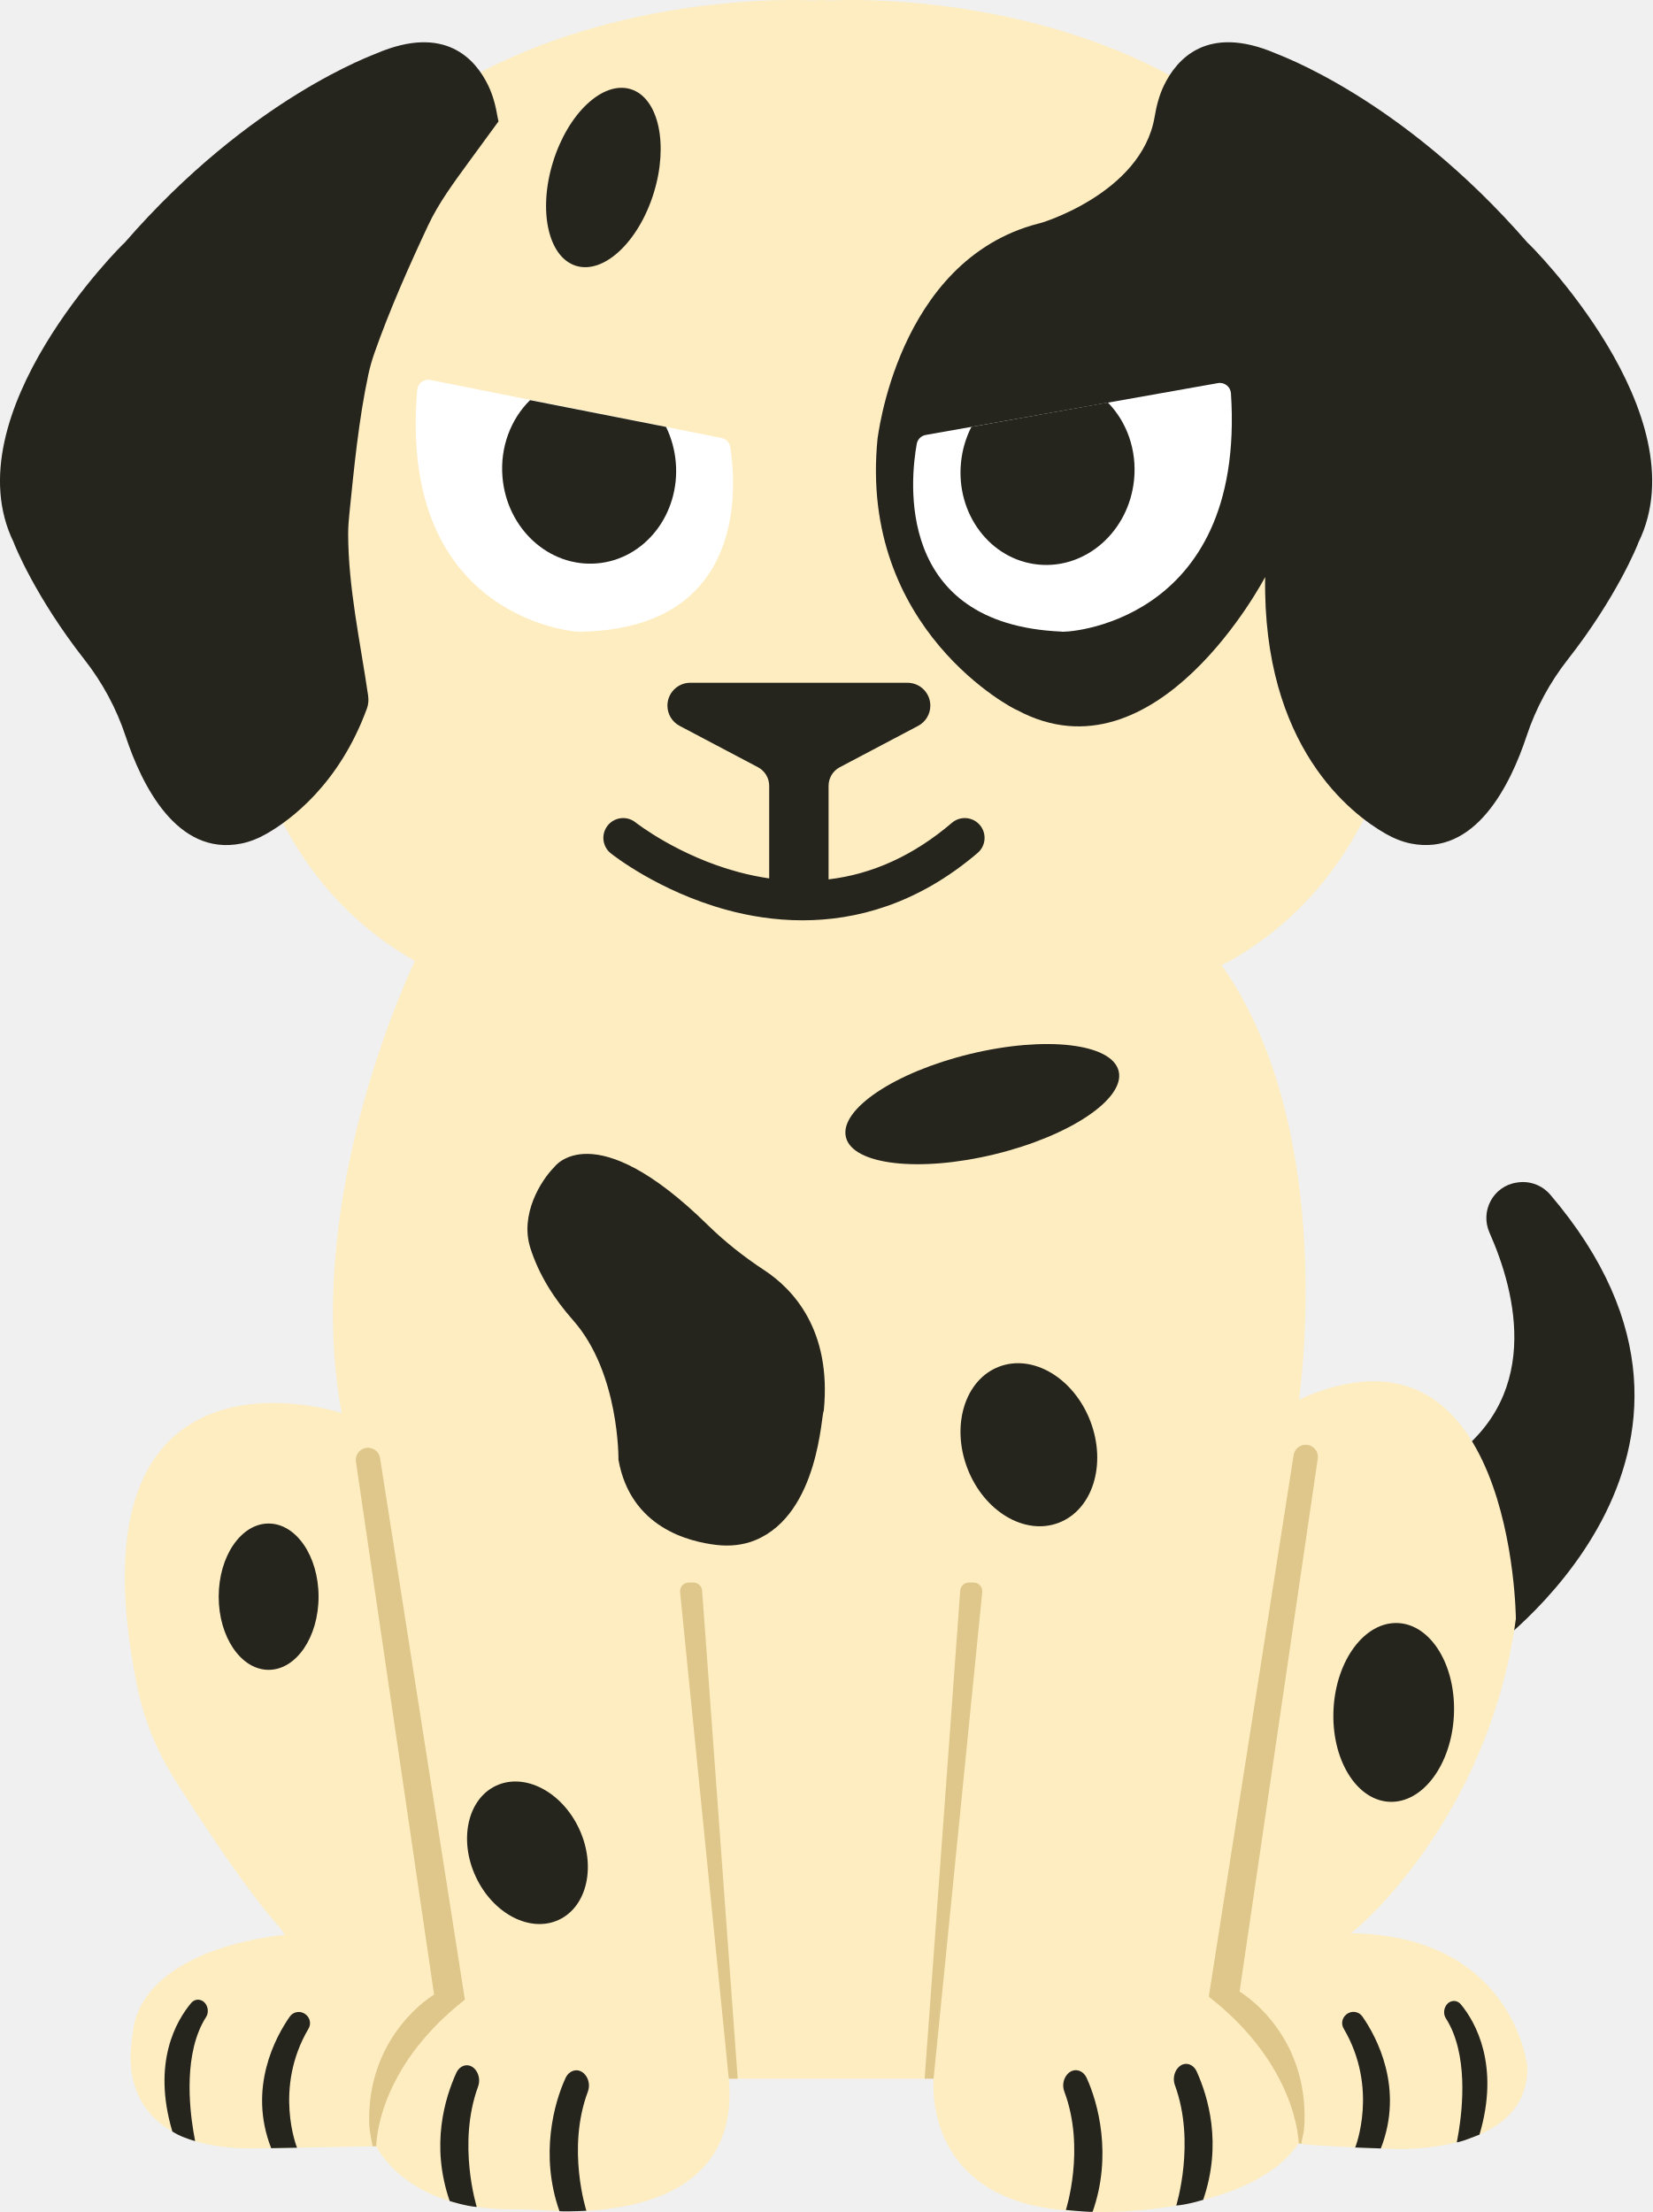
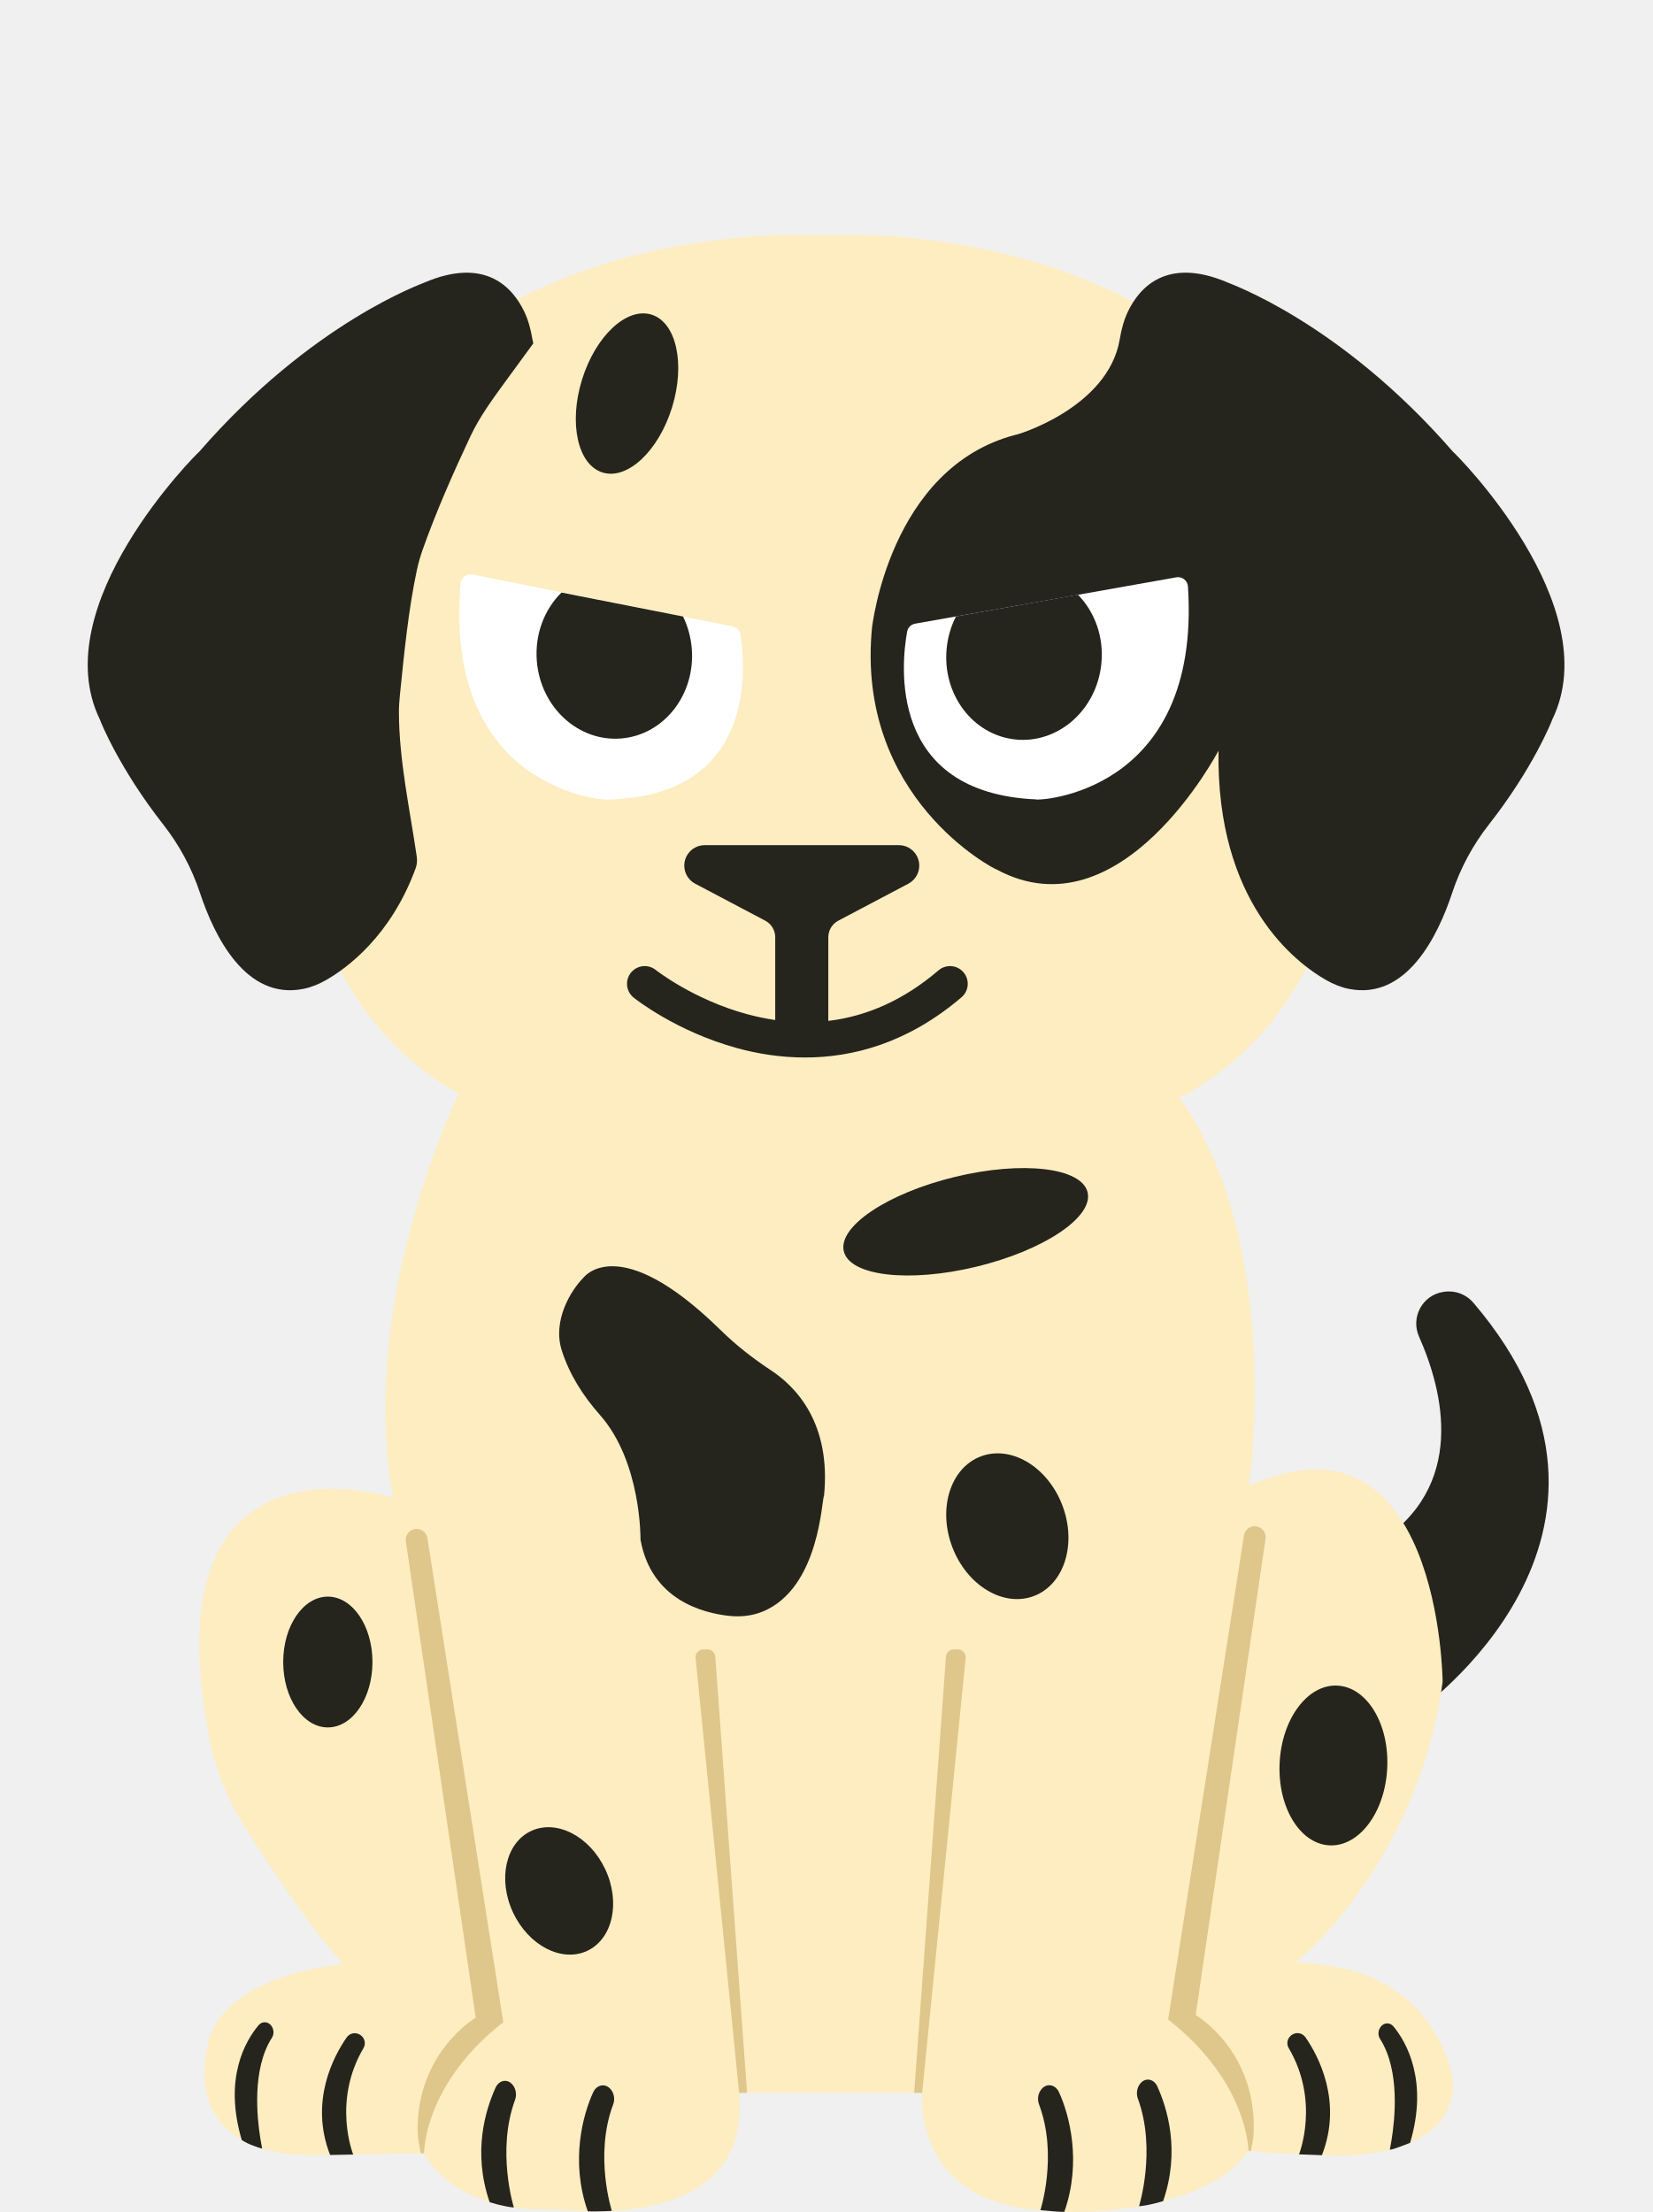
- <svg xmlns="http://www.w3.org/2000/svg" id="Layer_2" data-name="Layer 2" width="188.57" height="252.496" viewBox="0 0 188.57 252.496">
+ <svg xmlns="http://www.w3.org/2000/svg" id="Layer_2" data-name="Layer 2" width="188.57" height="252.496" viewBox="0 -30 188.57 282.496">
  <g id="Layer_2-2" data-name="Layer 2">
    <g>
      <g>
        <path d="M170.005,140.711c3.042,6.847,6.258,19.22-5.505,26.515,3.013,6.681,5.109,21.484,5.109,21.484,0,0,32.629-22.676,7.331-52.339-.915-1.072-2.318-1.604-3.712-1.398-.036.005-.071.011-.108.016-2.684.394-4.216,3.244-3.115,5.723Z" style="fill: #25241d;" />
        <path d="M154.151,220.674c.131.131,15.72-12.707,18.864-35.894,0,0-.262-36.026-24.759-25.021,0,0,4.585-30.458-8.777-49.519-.004-.008-.063-.017-.146-.026.579-.308.994-.503.988-.492,23.871-13.519,20.948-44.94,21.435-45.671C163.949-4.151,94.955.051,94.955.051l-1.096-.051-1.096.051S23.769-4.151,25.962,64.051c.487.73-2.43,32.109,21.389,45.643-2.245,4.823-12.564,28.692-8.35,51.637.125-.125-31.733-10.253-23.353,31.13.764,3.773,2.218,7.377,4.277,10.63,3.187,5.035,8.371,12.916,12.067,16.995l.54.786s-14.459,1.044-17.097,9.669c-.243.794-.542,3.289-.54,4.315.007,3.373,1.487,10.476,14.051,10.388,1.121-.008,14.001-.252,14.001-.252,0,0,3.327,7.23,15.291,7.191,1.314-.004,2.634.038,3.945.128,5.832.399,22.376.207,20.998-15.032-.098,0,13.199,0,13.199,0h10.185s-1.572,15.023,17.489,15.126c.098.201,18.373.791,24.17-7.757.393.295,11.037.655,11.037.655,0,0,15.065.655,15.065-9.236.065.065-1.376-15.131-20.175-15.393Z" style="fill: #fdedc0;" />
        <path d="M40.626,166.853l8.92,60.83s-7.451,4.341-7.417,14.301c.003.817.12,1.632.292,2.43.065.301.113.585.113.585l.413-.008s-.105-8.742,10.113-16.733l-9.684-61.822c-.106-.677-.689-1.176-1.374-1.176h0c-.849,0-1.5.753-1.376,1.593Z" style="fill: #dfc68a;" />
        <path d="M78.609,180.647c-.586,0-1.043.506-.985,1.088l5.557,55.543h1.015l-4.06-55.714c-.038-.517-.468-.918-.987-.918h-.54Z" style="fill: #dfc68a;" />
        <path d="M150.4,166.508l-8.92,60.83s7.908,4.608,7.393,15.22c-.027.549-.125,1.096-.261,1.629l-.09.535-.298-.074s-.04-8.743-10.258-16.734l9.684-61.822c.106-.677.689-1.176,1.374-1.176h0c.849,0,1.5.753,1.376,1.593Z" style="fill: #dfc68a;" />
        <path d="M111.123,180.647c.586,0,1.043.506.985,1.088l-5.557,55.543h-1.015s4.06-55.714,4.06-55.714c.038-.517.468-.918.987-.918h.54Z" style="fill: #dfc68a;" />
        <path d="M144.399,65.863s-12.388,23.746-28.313,15.194c-.21,0-18.124-9.122-15.924-31.016,0,.342,2.095-20.297,18.334-24.516-.101.11,11.807-3.359,13.289-12.198.208-1.239.522-2.459,1.062-3.573,1.435-2.963,4.881-7.019,12.731-3.67.079.086,14.3,4.96,28.758,21.608.21.114,19.8,19.613,12.676,34.208-.088.289-2.489,6.26-8.083,13.393-2.03,2.589-3.634,5.535-4.694,8.737-1.824,5.51-5.826,13.734-13.202,12.258-1.02-.204-1.995-.61-2.913-1.135-3.848-2.202-14.04-9.876-13.721-29.291Z" style="fill: #25241d;" />
        <path d="M42.015,79.4c-.877-6.028-2.271-12.314-2.277-18.47,0-.723.051-1.443.125-2.162.536-5.24,1.065-10.818,2.177-16.008.182-.849.422-1.685.71-2.504,1.702-4.834,3.938-9.894,6.126-14.553,1.185-2.523,2.904-4.839,4.539-7.087,1.152-1.583,2.309-3.174,3.48-4.758-.039-.175-.08-.35-.11-.529-.208-1.239-.522-2.459-1.062-3.573-1.435-2.963-4.881-7.019-12.731-3.67-.079.086-14.3,4.96-28.758,21.608-.21.114-19.8,19.613-12.676,34.208.088.289,2.489,6.26,8.083,13.393,2.03,2.589,3.634,5.535,4.694,8.737,1.824,5.51,5.826,13.734,13.202,12.258,1.02-.204,1.995-.61,2.913-1.135,2.641-1.511,8.263-5.605,11.432-14.293.169-.464.204-.966.133-1.454,0-.002,0-.005-.001-.007Z" style="fill: #25241d;" />
        <g>
          <path d="M139.014,43.73l-33.359,5.92c-.517.092-.925.492-1.019,1.009-.728,3.997-2.592,20.606,16.487,21.434-.122.193,21.104-.514,19.372-27.193-.049-.753-.738-1.302-1.481-1.17Z" style="fill: #fff;" />
          <path d="M49.125,43.372l33.226,6.623c.515.103.914.511.997,1.03.643,4.012,2.157,20.657-16.935,21.081.118.195-21.088-.959-18.794-27.596.065-.752.765-1.286,1.505-1.138Z" style="fill: #fff;" />
          <path d="M111.833,94.174c-.811-.949-2.237-1.061-3.186-.251-4.338,3.706-9.048,5.86-14.078,6.457v-10.681c0-.889.492-1.706,1.279-2.121l8.943-4.721c.856-.452,1.392-1.341,1.392-2.309,0-1.442-1.169-2.611-2.611-2.611h-24.784c-1.442,0-2.611,1.169-2.611,2.611,0,.968.536,1.857,1.392,2.309l8.943,4.721c.787.415,1.279,1.232,1.279,2.121v10.569c-1.154-.168-2.322-.408-3.504-.724-6.861-1.835-11.666-5.601-11.75-5.668-.974-.778-2.395-.621-3.175.353-.78.974-.623,2.396.351,3.177.22.176,5.486,4.346,13.238,6.459,2.507.684,5.442,1.188,8.643,1.188,6.078,0,13.112-1.82,19.988-7.693.949-.811,1.061-2.237.251-3.186Z" style="fill: #25241d;" />
          <path d="M76.02,48.733l-15.524-3.058c-2.175,2.146-3.429,5.326-3.147,8.763.484,5.901,5.305,10.321,10.768,9.873s9.499-5.595,9.016-11.495c-.121-1.47-.511-2.849-1.113-4.083Z" style="fill: #25241d;" />
          <path d="M109.685,52.788c-.59,5.891,3.354,11.109,8.808,11.655s10.354-3.787,10.943-9.678c.344-3.432-.853-6.634-2.989-8.818l-15.576,2.779c-.624,1.223-1.039,2.594-1.186,4.062Z" style="fill: #25241d;" />
        </g>
        <ellipse cx="68.866" cy="20.261" rx="10.554" ry="6.015" transform="translate(29.13 80.045) rotate(-72.784)" style="fill: #25241d;" />
        <path d="M70.588,166.644s.142-9.932-5.191-15.954c-2.141-2.418-3.896-5.169-4.87-8.248-1.205-3.806,1.196-7.682,2.748-9.237,0,0,4.443-6.182,17.497,6.62,1.976,1.938,4.154,3.651,6.467,5.172,3.199,2.104,7.709,6.754,6.782,16.051-.302.24-.497,11.729-7.808,14.757-1.403.581-2.947.723-4.455.545-3.11-.368-9.775-1.957-11.168-9.705Z" style="fill: #25241d;" />
        <ellipse cx="117.43" cy="164.915" rx="7.515" ry="9.538" transform="translate(-51.166 52.833) rotate(-20.931)" style="fill: #25241d;" />
        <ellipse cx="159.07" cy="195.469" rx="10.213" ry="6.878" transform="translate(-43.977 344.745) rotate(-87.184)" style="fill: #25241d;" />
        <ellipse cx="60.2" cy="211.491" rx="6.502" ry="8.45" transform="translate(-84.032 45.51) rotate(-25.101)" style="fill: #25241d;" />
        <ellipse cx="30.66" cy="182.258" rx="5.699" ry="8.351" style="fill: #25241d;" />
        <ellipse cx="112.113" cy="126.036" rx="16.015" ry="5.895" transform="translate(-26.521 29.937) rotate(-13.617)" style="fill: #25241d;" />
      </g>
      <g>
        <path d="M21.806,228.653c-1.654,1.986-4.488,6.743-2.133,14.659.002.001-.003-.002,0,0,.518.315.962.525,1.157.599,1.15.438,1.439.487,1.439.487,0,0-.174-.971-.215-1.221-.426-2.624-1.124-8.893,1.47-12.943.256-.4.256-.941.024-1.36-.005-.01-.011-.019-.016-.029-.383-.69-1.232-.786-1.725-.193Z" style="fill: #25241d;" />
        <path d="M33.07,230.197c-1.614,2.316-4.803,8.144-2.119,15.015.096-.002,2.95-.053,2.95-.053,0,0-2.72-6.761,1.316-13.601.308-.522.179-1.193-.286-1.58-.009-.008-.019-.016-.028-.024-.566-.471-1.411-.362-1.832.242Z" style="fill: #25241d;" />
        <path d="M52.069,236.639c-1.263,2.809-2.958,8.179-.745,14.604.138.04,1.834.58,3.09.678.003,0-2.251-7.214.152-13.744.237-.644.115-1.404-.29-1.902-.01-.012-.019-.024-.029-.035-.653-.801-1.73-.596-2.178.399Z" style="fill: #25241d;" />
        <path d="M64.543,237.214c-1.292,2.809-2.955,8.762-.69,15.186.142.04,1.856.029,3.073-.046.003,0-2.287-7.072.172-13.602.243-.644.118-1.404-.297-1.902-.01-.012-.02-.024-.03-.035-.668-.801-1.771-.596-2.229.399Z" style="fill: #25241d;" />
      </g>
      <g>
        <path d="M166.736,228.798c1.654,1.986,4.48,6.947,2.126,14.863-.002.001-.946.367-1.14.441-1.15.438-1.448.441-1.448.441,0,0,.174-.971.215-1.221.426-2.624,1.124-8.893-1.47-12.943-.256-.4-.256-.941-.024-1.36.005-.01.011-.019.016-.029.383-.69,1.232-.786,1.725-.193Z" style="fill: #25241d;" />
        <path d="M155.5,230.185c1.614,2.316,4.784,8.186,2.1,15.057-.096-.002-2.925-.108-2.925-.108,0,0,2.714-6.747-1.321-13.587-.308-.522-.179-1.193.286-1.58.009-.008.019-.016.028-.024.566-.471,1.411-.362,1.832.242Z" style="fill: #25241d;" />
        <path d="M136.594,236.479c1.263,2.809,2.943,8.204.73,14.628-.138.04-1.818.556-3.074.654-.003,0,2.251-7.214-.152-13.744-.237-.644-.115-1.404.29-1.902.01-.012.019-.024.029-.035.653-.801,1.73-.596,2.178.399Z" style="fill: #25241d;" />
        <path d="M124.028,237.202c1.292,2.809,2.942,8.846.678,15.27-.142.04-1.814-.08-3.055-.209-.009.042,2.282-6.994-.178-13.524-.243-.644-.118-1.404.297-1.902.01-.012.02-.024.03-.035.668-.801,1.771-.596,2.229.399Z" style="fill: #25241d;" />
      </g>
    </g>
  </g>
</svg>
